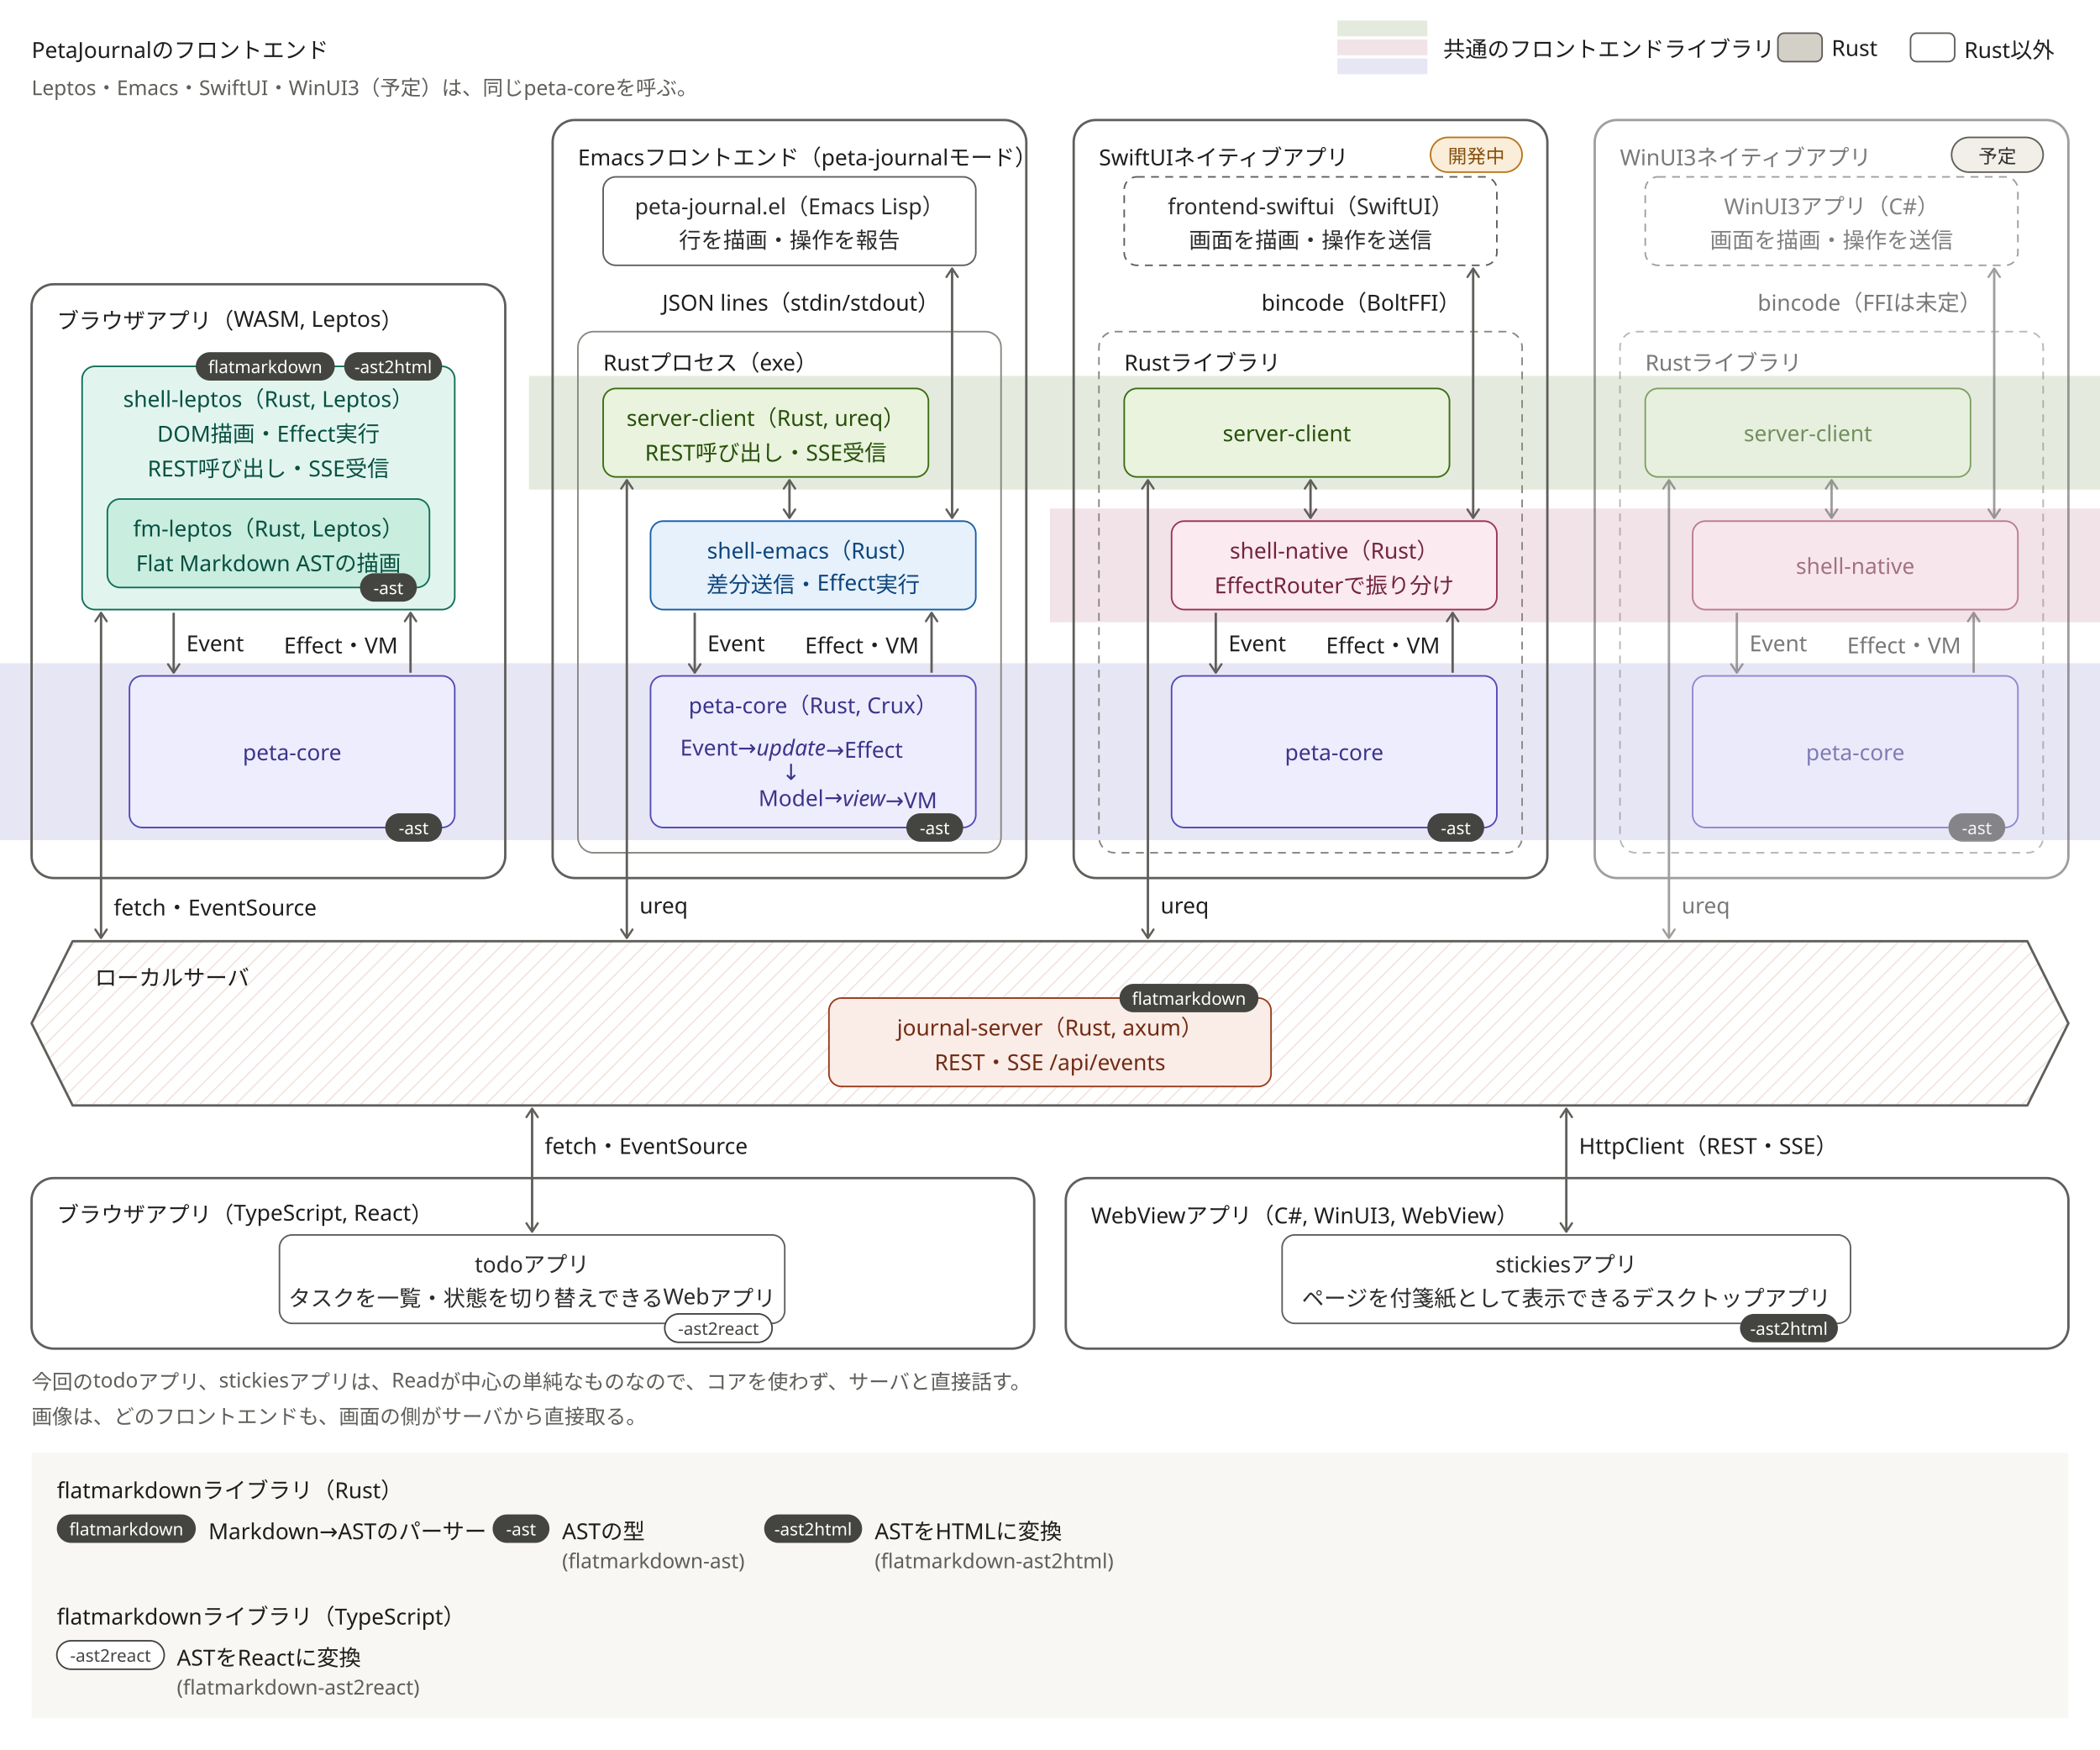
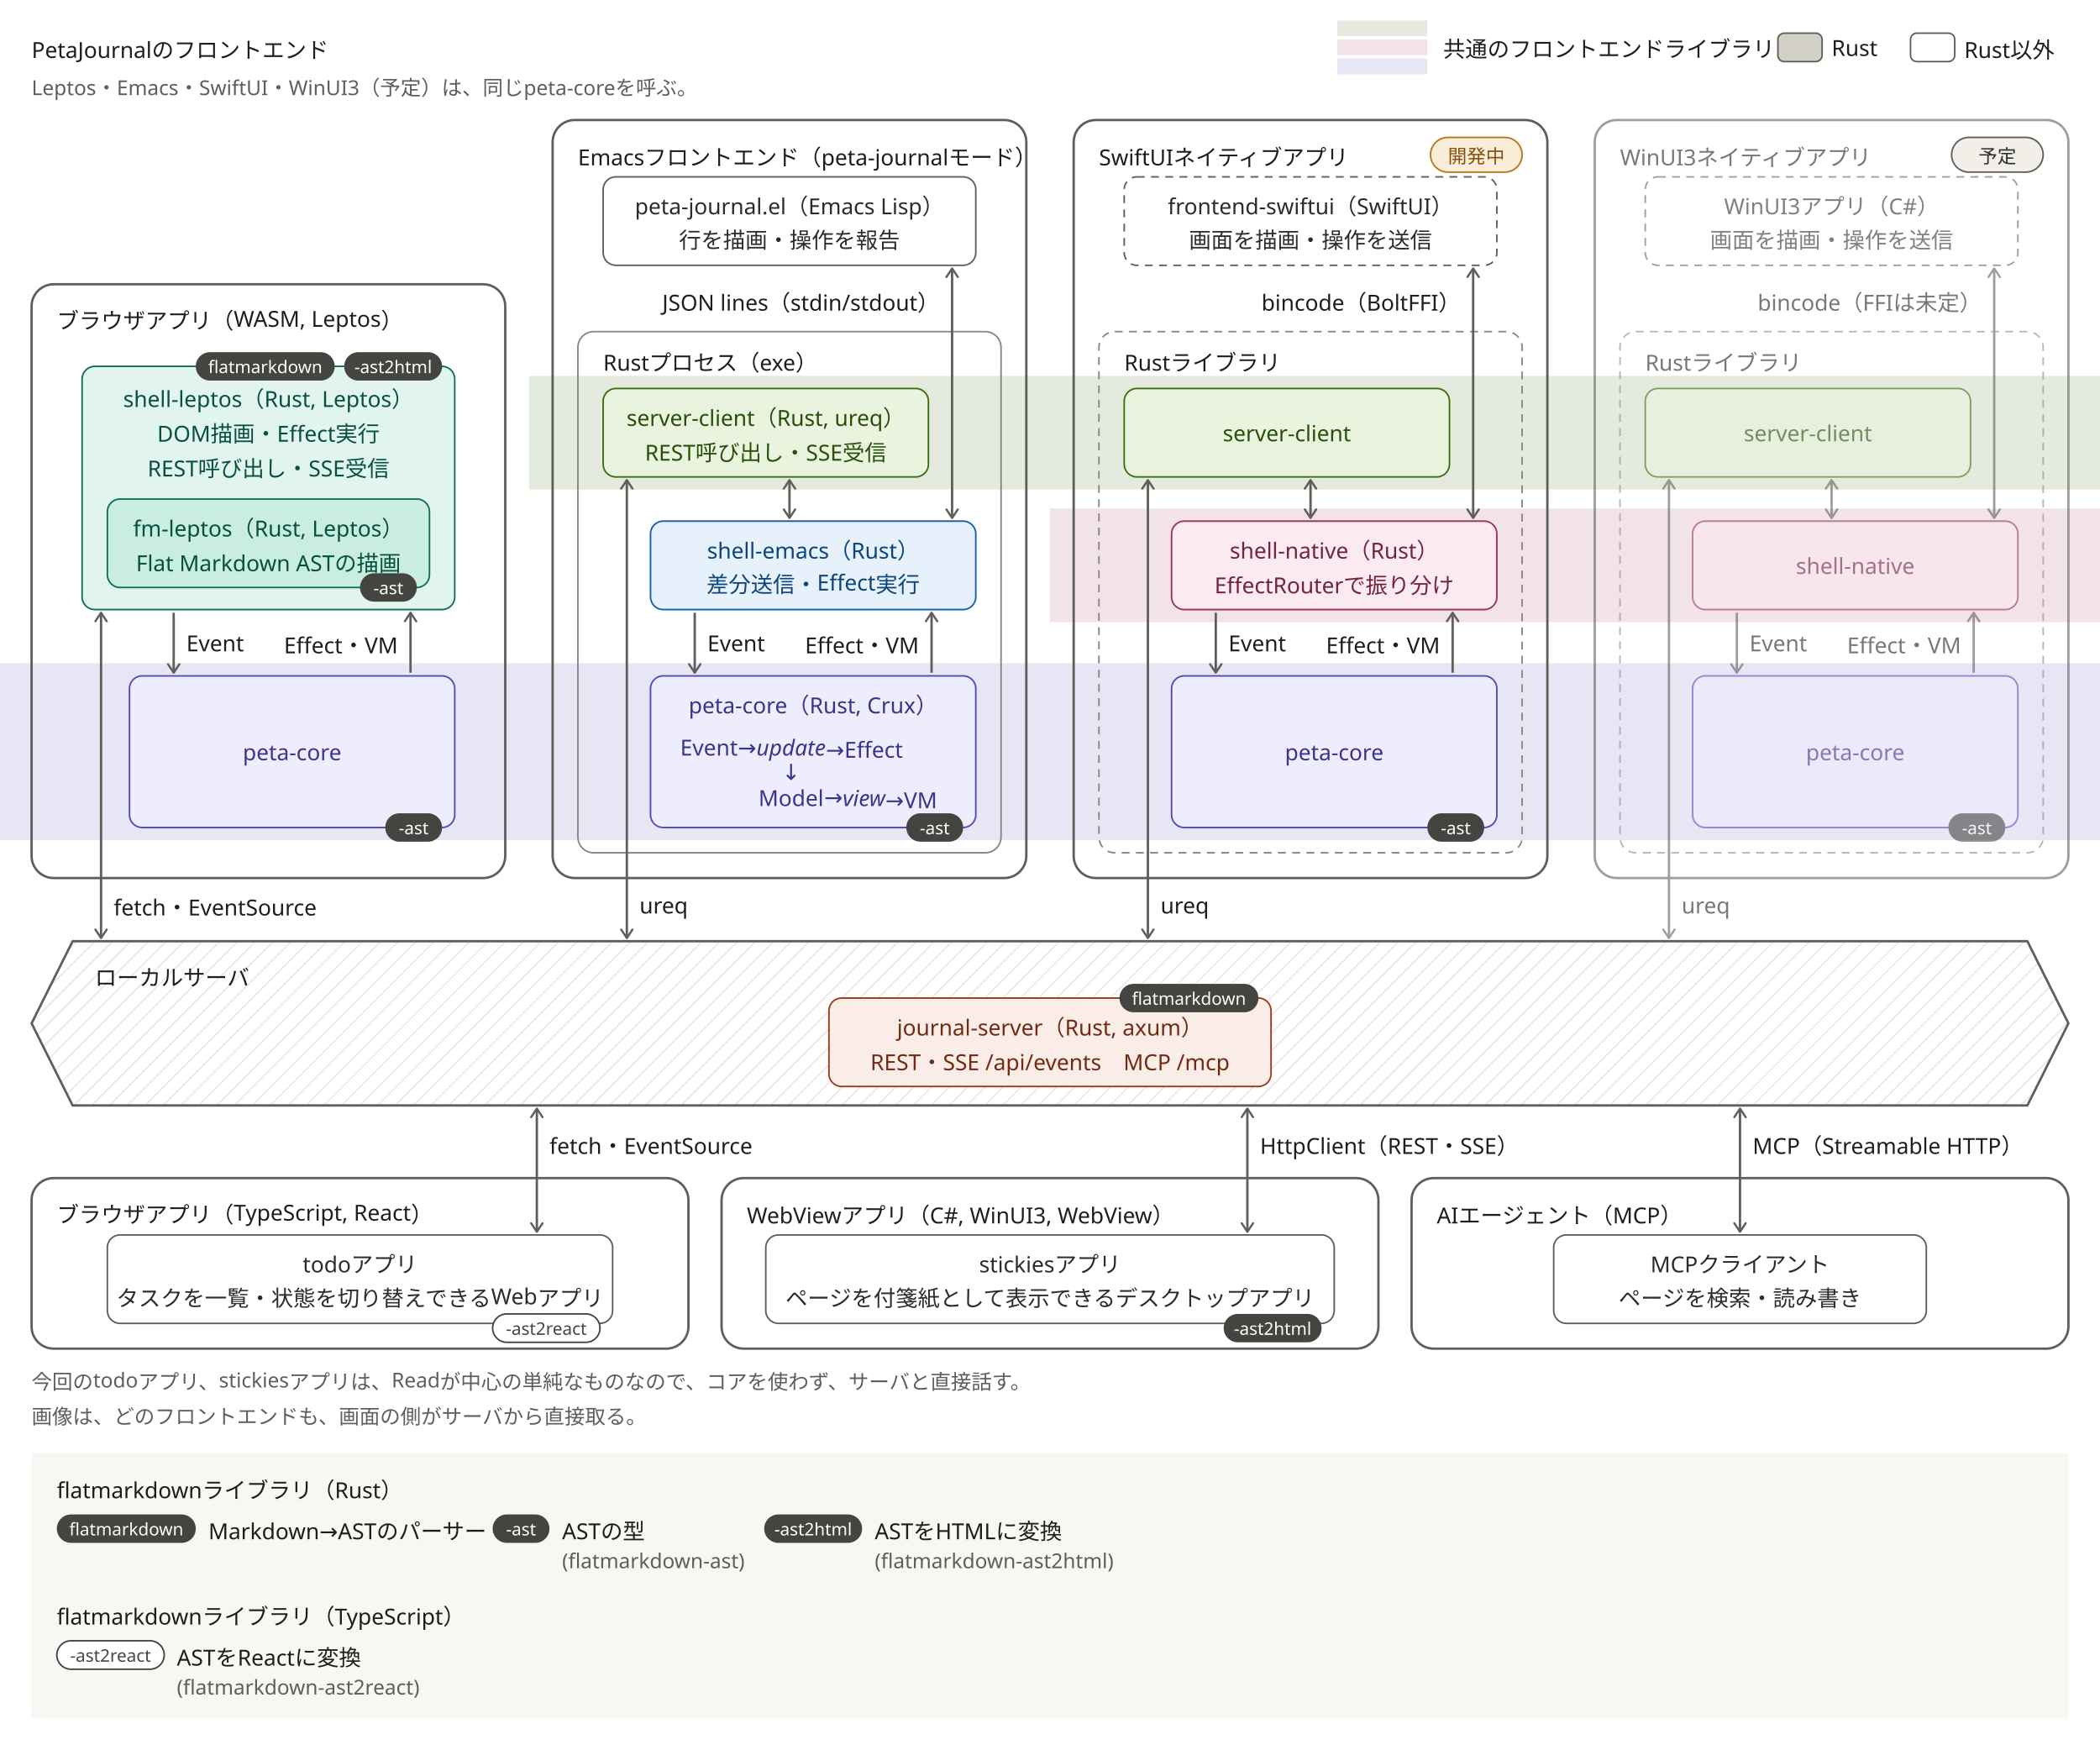
<svg xmlns="http://www.w3.org/2000/svg" width="1330" height="1108" viewBox="0 0 1330 1108" role="img">
  <defs>
    <marker id="arrow" viewBox="0 0 10 10" refX="8" refY="5" markerWidth="6" markerHeight="6" orient="auto-start-reverse">
      <path d="M2 1L8 5L2 9" fill="none" stroke="#5F5E5A" stroke-width="1.5" stroke-linecap="round" stroke-linejoin="round" />
    </marker>
    <pattern id="hatch" width="8" height="8" patternUnits="userSpaceOnUse" patternTransform="rotate(45)">
      <line x1="0" y1="0" x2="0" y2="8" stroke="#993C1D" stroke-width="1.5" stroke-opacity="0.16" />
    </pattern>
    <style>
text { font-family: "Hiragino Sans", "Yu Gothic UI", "Meiryo", "Noto Sans JP", sans-serif; font-size: 14px; fill: #1F1E1D; }
.th { font-weight: 500; }
.note { font-size: 13px; fill: #5F5E5A; }
.arr { stroke: #5F5E5A; stroke-width: 1.5; fill: none; }
.frame { fill: none; stroke: #5F5E5A; stroke-width: 1.5; }
.inner { fill: none; stroke: #888780; stroke-width: 1; stroke-dasharray: 5 4; }
.teal rect { fill: #E1F5EE; stroke: #0F6E56; stroke-width: 1; }
.teal text { fill: #085041; }
.purple rect { fill: #EEEDFE; stroke: #534AB7; stroke-width: 1; }
.purple text { fill: #3C3489; }
.coral rect { fill: #FAECE7; stroke: #993C1D; stroke-width: 1; }
.coral text { fill: #712B13; }
.gray rect { fill: #F1EFE8; stroke: #5F5E5A; stroke-width: 1; }
.gray text { fill: #2C2C2A; }
.blue rect { fill: #E6F1FB; stroke: #185FA5; stroke-width: 1; }
.blue text { fill: #0C447C; }
.pink rect { fill: #FBEAF0; stroke: #993556; stroke-width: 1; }
.pink text { fill: #72243E; }
.green rect { fill: #EAF3DE; stroke: #3B6D11; stroke-width: 1; }
.green text { fill: #27500A; }
.other rect { fill: #FFFFFF; }
.chip rect { fill: #444441; stroke: none; }
.chip text { fill: #FFFFFF; font-size: 11px; font-weight: 500; }
.wip rect { stroke-dasharray: 5 4; }
.badge rect { fill: #FAEEDA; stroke: #BA7517; stroke-width: 1; }
.badge text { fill: #854F0B; font-size: 12px; font-weight: 500; }
</style>
  </defs>
  <rect x="0" y="0" width="1330" height="1108" fill="#FFFFFF" />
  <rect x="0" y="420" width="1330" height="112" fill="#534AB7" fill-opacity="0.14" />
  <rect x="335" y="238" width="995" height="72" fill="#3B6D11" fill-opacity="0.14" />
  <rect x="665" y="322" width="665" height="72" fill="#993556" fill-opacity="0.14" />
  <text class="th" x="20" y="30" dominant-baseline="central">PetaJournalのフロントエンド</text>
  <text class="note" x="20" y="54" dominant-baseline="central">Leptos・Emacs・SwiftUI・WinUI3（予定）は、同じpeta-coreを呼ぶ。</text>
  <rect x="847" y="13" width="57" height="10" fill="#3B6D11" fill-opacity="0.14" />
  <rect x="847" y="25" width="57" height="10" fill="#993556" fill-opacity="0.14" />
  <rect x="847" y="37" width="57" height="10" fill="#534AB7" fill-opacity="0.14" />
  <text x="914" y="30" dominant-baseline="central">共通のフロントエンドライブラリ</text>
  <g class="gray">
    <rect x="1126" y="21" width="28" height="18" rx="4" style="fill:#D3D1C7" />
    <text x="1160" y="30" dominant-baseline="central" style="fill:#1F1E1D">Rust</text>
  </g>
  <g class="gray other">
    <rect x="1210" y="21" width="28" height="18" rx="4" />
    <text x="1244" y="30" dominant-baseline="central" style="fill:#1F1E1D">Rust以外</text>
  </g>
  <g transform="translate(0,56)">
    <rect class="frame" x="20" y="124" width="300" height="376" rx="14" />
    <text class="th" x="36" y="146" dominant-baseline="central">ブラウザアプリ（WASM, Leptos）</text>
    <rect class="frame" x="350" y="20" width="300" height="480" rx="14" />
    <text class="th" x="366" y="42" dominant-baseline="central">Emacsフロントエンド（peta-journalモード）</text>
    <rect class="inner" x="366" y="154" width="268" height="330" rx="10" style="stroke-dasharray:none" />
    <text x="382" y="172" dominant-baseline="central">Rustプロセス（exe）</text>
    <rect class="frame" x="680" y="20" width="300" height="480" rx="14" />
    <text class="th" x="696" y="42" dominant-baseline="central">SwiftUIネイティブアプリ</text>
    <rect class="inner" x="696" y="154" width="268" height="330" rx="10" />
    <text x="712" y="172" dominant-baseline="central">Rustライブラリ</text>
    <g class="teal">
      <rect x="52" y="176" width="236" height="154" rx="8" />
      <text class="th" x="170" y="195" text-anchor="middle" dominant-baseline="central">shell-leptos（Rust, Leptos）</text>
      <text x="170" y="217" text-anchor="middle" dominant-baseline="central">DOM描画・Effect実行</text>
      <text x="170" y="239" text-anchor="middle" dominant-baseline="central">REST呼び出し・SSE受信</text>
      <rect x="68" y="260" width="204" height="56" rx="8" style="fill:#C9EDDF" />
      <text class="th" x="170" y="277" text-anchor="middle" dominant-baseline="central">fm-leptos（Rust, Leptos）</text>
      <text x="170" y="299" text-anchor="middle" dominant-baseline="central">Flat Markdown ASTの描画</text>
    </g>
    <g class="purple">
      <rect x="82" y="372" width="206" height="96" rx="8" />
      <text class="th" x="185" y="420" text-anchor="middle" dominant-baseline="central">peta-core</text>
    </g>
    <g class="gray other">
      <rect x="382" y="56" width="236" height="56" rx="8" />
      <text class="th" x="500" y="73" text-anchor="middle" dominant-baseline="central">peta-journal.el（Emacs Lisp）</text>
      <text x="500" y="95" text-anchor="middle" dominant-baseline="central">行を描画・操作を報告</text>
    </g>
    <g class="green">
      <rect x="382" y="190" width="206" height="56" rx="8" />
      <text class="th" x="485" y="207" text-anchor="middle" dominant-baseline="central">server-client（Rust, ureq）</text>
      <text x="485" y="229" text-anchor="middle" dominant-baseline="central">REST呼び出し・SSE受信</text>
    </g>
    <g class="blue">
      <rect x="412" y="274" width="206" height="56" rx="8" />
      <text class="th" x="515" y="291" text-anchor="middle" dominant-baseline="central">shell-emacs（Rust）</text>
      <text x="515" y="313" text-anchor="middle" dominant-baseline="central">差分送信・Effect実行</text>
    </g>
    <g class="purple">
      <rect x="412" y="372" width="206" height="96" rx="8" />
      <text class="th" x="515" y="389" text-anchor="middle" dominant-baseline="central">peta-core（Rust, Crux）</text>
      <text x="479" y="417" text-anchor="end" dominant-baseline="central">Event→</text>
      <text x="501" y="417" text-anchor="middle" dominant-baseline="central" font-style="italic">update</text>
      <text x="523" y="417" dominant-baseline="central">→Effect</text>
      <text x="501" y="433" text-anchor="middle" dominant-baseline="central">↓</text>
      <text x="501" y="449" text-anchor="middle" dominant-baseline="central">Model</text>
      <text x="522" y="449" dominant-baseline="central">→<tspan font-style="italic">view</tspan>→VM</text>
    </g>
    <g class="gray other">
      <rect x="712" y="56" width="236" height="56" rx="8" style="stroke-dasharray:5 4" />
      <text class="th" x="830" y="73" text-anchor="middle" dominant-baseline="central">frontend-swiftui（SwiftUI）</text>
      <text x="830" y="95" text-anchor="middle" dominant-baseline="central">画面を描画・操作を送信</text>
    </g>
    <g class="badge">
      <rect x="906" y="31" width="58" height="22" rx="11" />
      <text x="935" y="42" text-anchor="middle" dominant-baseline="central">開発中</text>
    </g>
    <g class="green">
      <rect x="712" y="190" width="206" height="56" rx="8" />
      <text class="th" x="815" y="218" text-anchor="middle" dominant-baseline="central">server-client</text>
    </g>
    <g class="pink">
      <rect x="742" y="274" width="206" height="56" rx="8" />
      <text class="th" x="845" y="291" text-anchor="middle" dominant-baseline="central">shell-native（Rust）</text>
      <text x="845" y="313" text-anchor="middle" dominant-baseline="central">EffectRouterで振り分け</text>
    </g>
    <g class="purple">
      <rect x="742" y="372" width="206" height="96" rx="8" />
      <text class="th" x="845" y="420" text-anchor="middle" dominant-baseline="central">peta-core</text>
    </g>
    <line class="arr" x1="110" y1="332" x2="110" y2="370" marker-end="url(#arrow)" />
    <text x="118" y="351" dominant-baseline="central">Event</text>
    <line class="arr" x1="260" y1="370" x2="260" y2="332" marker-end="url(#arrow)" />
    <text x="252" y="351" text-anchor="end" dominant-baseline="central">Effect・VM</text>
    <line class="arr" x1="500" y1="248" x2="500" y2="272" marker-start="url(#arrow)" marker-end="url(#arrow)" />
    <line class="arr" x1="440" y1="332" x2="440" y2="370" marker-end="url(#arrow)" />
    <text x="448" y="351" dominant-baseline="central">Event</text>
    <line class="arr" x1="590" y1="370" x2="590" y2="332" marker-end="url(#arrow)" />
    <text x="582" y="351" text-anchor="end" dominant-baseline="central">Effect・VM</text>
    <line class="arr" x1="830" y1="248" x2="830" y2="272" marker-start="url(#arrow)" marker-end="url(#arrow)" />
    <line class="arr" x1="770" y1="332" x2="770" y2="370" marker-end="url(#arrow)" />
    <text x="778" y="351" dominant-baseline="central">Event</text>
    <line class="arr" x1="920" y1="370" x2="920" y2="332" marker-end="url(#arrow)" />
    <text x="912" y="351" text-anchor="end" dominant-baseline="central">Effect・VM</text>
    <line class="arr" x1="603" y1="114" x2="603" y2="272" marker-start="url(#arrow)" marker-end="url(#arrow)" />
    <text x="595" y="134" text-anchor="end" dominant-baseline="central">JSON lines（stdin/stdout）</text>
    <line class="arr" x1="933" y1="114" x2="933" y2="272" marker-start="url(#arrow)" marker-end="url(#arrow)" />
    <text x="925" y="134" text-anchor="end" dominant-baseline="central">bincode（BoltFFI）</text>
    <line class="arr" x1="64" y1="332" x2="64" y2="538" marker-start="url(#arrow)" marker-end="url(#arrow)" />
    <text x="72" y="517" dominant-baseline="central">fetch・EventSource</text>
    <line class="arr" x1="397" y1="248" x2="397" y2="538" marker-start="url(#arrow)" marker-end="url(#arrow)" />
    <text x="405" y="517" dominant-baseline="central">ureq</text>
    <line class="arr" x1="727" y1="248" x2="727" y2="538" marker-start="url(#arrow)" marker-end="url(#arrow)" />
    <text x="735" y="517" dominant-baseline="central">ureq</text>
    <g opacity="0.6">
      <rect class="frame" x="1010" y="20" width="300" height="480" rx="14" />
      <text class="th" x="1026" y="42" dominant-baseline="central">WinUI3ネイティブアプリ</text>
      <rect class="inner" x="1026" y="154" width="268" height="330" rx="10" />
      <text x="1042" y="172" dominant-baseline="central">Rustライブラリ</text>
      <g class="gray other">
        <rect x="1042" y="56" width="236" height="56" rx="8" style="stroke-dasharray:5 4" />
        <text class="th" x="1160" y="73" text-anchor="middle" dominant-baseline="central">WinUI3アプリ（C#）</text>
        <text x="1160" y="95" text-anchor="middle" dominant-baseline="central">画面を描画・操作を送信</text>
      </g>
      <g class="green">
        <rect x="1042" y="190" width="206" height="56" rx="8" />
        <text class="th" x="1145" y="218" text-anchor="middle" dominant-baseline="central">server-client</text>
      </g>
      <g class="pink">
        <rect x="1072" y="274" width="206" height="56" rx="8" />
        <text class="th" x="1175" y="302" text-anchor="middle" dominant-baseline="central">shell-native</text>
      </g>
      <g class="purple">
        <rect x="1072" y="372" width="206" height="96" rx="8" />
        <text class="th" x="1175" y="420" text-anchor="middle" dominant-baseline="central">peta-core</text>
      </g>
      <line class="arr" x1="1160" y1="248" x2="1160" y2="272" marker-start="url(#arrow)" marker-end="url(#arrow)" />
      <line class="arr" x1="1100" y1="332" x2="1100" y2="370" marker-end="url(#arrow)" />
      <text x="1108" y="351" dominant-baseline="central">Event</text>
      <line class="arr" x1="1250" y1="370" x2="1250" y2="332" marker-end="url(#arrow)" />
      <text x="1242" y="351" text-anchor="end" dominant-baseline="central">Effect・VM</text>
      <line class="arr" x1="1263" y1="114" x2="1263" y2="272" marker-start="url(#arrow)" marker-end="url(#arrow)" />
      <text x="1255" y="134" text-anchor="end" dominant-baseline="central">bincode（FFIは未定）</text>
      <line class="arr" x1="1057" y1="248" x2="1057" y2="538" marker-start="url(#arrow)" marker-end="url(#arrow)" />
      <text x="1065" y="517" dominant-baseline="central">ureq</text>
      <g class="chip">
        <rect x="1234" y="459" width="36" height="18" rx="9" />
        <text x="1252" y="468" text-anchor="middle" dominant-baseline="central">-ast</text>
      </g>
    </g>
    <g class="badge">
      <rect x="1236" y="31" width="58" height="22" rx="11" style="fill:#F1EFE8;stroke:#5F5E5A" />
      <text x="1265" y="42" text-anchor="middle" dominant-baseline="central" style="fill:#2C2C2A">予定</text>
    </g>
    <polygon class="frame" points="20,592 46,540 1284,540 1310,592 1284,644 46,644" stroke-linejoin="round" style="fill:url(#hatch)" />
    <text class="th" x="60" y="562" dominant-baseline="central">ローカルサーバ</text>
    <g class="coral">
      <rect x="525" y="576" width="280" height="56" rx="8" />
      <text class="th" x="665" y="593" text-anchor="middle" dominant-baseline="central">journal-server（Rust, axum）</text>
-       <text x="665" y="615" text-anchor="middle" dominant-baseline="central">REST・SSE /api/events</text>
+       <text x="665" y="615" text-anchor="middle" dominant-baseline="central">REST・SSE /api/events　MCP /mcp</text>
    </g>
    <g class="chip">
      <rect x="124" y="167" width="88" height="18" rx="9" />
      <text x="168" y="176" text-anchor="middle" dominant-baseline="central">flatmarkdown</text>
      <rect x="218" y="167" width="62" height="18" rx="9" />
      <text x="249" y="176" text-anchor="middle" dominant-baseline="central">-ast2html</text>
      <rect x="228" y="307" width="36" height="18" rx="9" />
      <text x="246" y="316" text-anchor="middle" dominant-baseline="central">-ast</text>
      <rect x="244" y="459" width="36" height="18" rx="9" />
      <text x="262" y="468" text-anchor="middle" dominant-baseline="central">-ast</text>
      <rect x="574" y="459" width="36" height="18" rx="9" />
      <text x="592" y="468" text-anchor="middle" dominant-baseline="central">-ast</text>
      <rect x="904" y="459" width="36" height="18" rx="9" />
      <text x="922" y="468" text-anchor="middle" dominant-baseline="central">-ast</text>
      <rect x="709" y="567" width="88" height="18" rx="9" />
      <text x="753" y="576" text-anchor="middle" dominant-baseline="central">flatmarkdown</text>
    </g>
-     <rect class="frame" x="20" y="690" width="635" height="108" rx="14" />
+     <rect class="frame" x="20" y="690" width="416" height="108" rx="14" />
    <text class="th" x="36" y="712" dominant-baseline="central">ブラウザアプリ（TypeScript, React）</text>
    <g class="gray other">
-       <rect x="177" y="726" width="320" height="56" rx="8" />
-       <text class="th" x="337" y="743" text-anchor="middle" dominant-baseline="central">todoアプリ</text>
-       <text x="337" y="765" text-anchor="middle" dominant-baseline="central">タスクを一覧・状態を切り替えできるWebアプリ</text>
-     </g>
-     <line class="arr" x1="337" y1="646" x2="337" y2="724" marker-start="url(#arrow)" marker-end="url(#arrow)" />
-     <text x="345" y="668" dominant-baseline="central">fetch・EventSource</text>
-     <rect class="frame" x="675" y="690" width="635" height="108" rx="14" />
-     <text class="th" x="691" y="712" dominant-baseline="central">WebViewアプリ（C#, WinUI3, WebView）</text>
-     <g class="gray other">
-       <rect x="812" y="726" width="360" height="56" rx="8" />
-       <text class="th" x="992" y="743" text-anchor="middle" dominant-baseline="central">stickiesアプリ</text>
-       <text x="992" y="765" text-anchor="middle" dominant-baseline="central">ページを付箋紙として表示できるデスクトップアプリ</text>
-     </g>
-     <line class="arr" x1="992" y1="646" x2="992" y2="724" marker-start="url(#arrow)" marker-end="url(#arrow)" />
-     <text x="1000" y="668" dominant-baseline="central">HttpClient（REST・SSE）</text>
+       <rect x="68" y="726" width="320" height="56" rx="8" />
+       <text class="th" x="228" y="743" text-anchor="middle" dominant-baseline="central">todoアプリ</text>
+       <text x="228" y="765" text-anchor="middle" dominant-baseline="central">タスクを一覧・状態を切り替えできるWebアプリ</text>
+     </g>
+     <line class="arr" x1="340" y1="646" x2="340" y2="724" marker-start="url(#arrow)" marker-end="url(#arrow)" />
+     <text x="348" y="668" dominant-baseline="central">fetch・EventSource</text>
+     <rect class="frame" x="457" y="690" width="416" height="108" rx="14" />
+     <text class="th" x="473" y="712" dominant-baseline="central">WebViewアプリ（C#, WinUI3, WebView）</text>
+     <g class="gray other">
+       <rect x="485" y="726" width="360" height="56" rx="8" />
+       <text class="th" x="665" y="743" text-anchor="middle" dominant-baseline="central">stickiesアプリ</text>
+       <text x="665" y="765" text-anchor="middle" dominant-baseline="central">ページを付箋紙として表示できるデスクトップアプリ</text>
+     </g>
+     <line class="arr" x1="790" y1="646" x2="790" y2="724" marker-start="url(#arrow)" marker-end="url(#arrow)" />
+     <text x="798" y="668" dominant-baseline="central">HttpClient（REST・SSE）</text>
+     <rect class="frame" x="894" y="690" width="416" height="108" rx="14" />
+     <text class="th" x="910" y="712" dominant-baseline="central">AIエージェント（MCP）</text>
+     <g class="gray other">
+       <rect x="984" y="726" width="236" height="56" rx="8" />
+       <text class="th" x="1102" y="743" text-anchor="middle" dominant-baseline="central">MCPクライアント</text>
+       <text x="1102" y="765" text-anchor="middle" dominant-baseline="central">ページを検索・読み書き</text>
+     </g>
+     <line class="arr" x1="1102" y1="646" x2="1102" y2="724" marker-start="url(#arrow)" marker-end="url(#arrow)" />
+     <text x="1110" y="668" dominant-baseline="central">MCP（Streamable HTTP）</text>
    <g class="chip">
-       <rect x="421" y="776" width="68" height="18" rx="9" style="fill:#FFFFFF;stroke:#444441;stroke-width:1" />
-       <text x="455" y="785" text-anchor="middle" dominant-baseline="central" style="fill:#444441">-ast2react</text>
-       <rect x="1102" y="776" width="62" height="18" rx="9" />
-       <text x="1133" y="785" text-anchor="middle" dominant-baseline="central">-ast2html</text>
+       <rect x="312" y="776" width="68" height="18" rx="9" style="fill:#FFFFFF;stroke:#444441;stroke-width:1" />
+       <text x="346" y="785" text-anchor="middle" dominant-baseline="central" style="fill:#444441">-ast2react</text>
+       <rect x="775" y="776" width="62" height="18" rx="9" />
+       <text x="806" y="785" text-anchor="middle" dominant-baseline="central">-ast2html</text>
    </g>
    <text class="note" x="20" y="818" dominant-baseline="central">今回のtodoアプリ、stickiesアプリは、Readが中心の単純なものなので、コアを使わず、サーバと直接話す。</text>
    <text class="note" x="20" y="840" dominant-baseline="central">画像は、どのフロントエンドも、画面の側がサーバから直接取る。</text>
    <g transform="translate(0,244)">
      <rect x="20" y="620" width="1290" height="168" fill="#F8F7F3" />
      <text class="th" x="36" y="642" dominant-baseline="central">flatmarkdownライブラリ（Rust）</text>
      <g class="chip">
        <rect x="36" y="659" width="88" height="18" rx="9" />
        <text x="80" y="668" text-anchor="middle" dominant-baseline="central">flatmarkdown</text>
        <rect x="312" y="659" width="36" height="18" rx="9" />
        <text x="330" y="668" text-anchor="middle" dominant-baseline="central">-ast</text>
        <rect x="484" y="659" width="62" height="18" rx="9" />
        <text x="515" y="668" text-anchor="middle" dominant-baseline="central">-ast2html</text>
      </g>
      <text x="132" y="668" dominant-baseline="central">Markdown→ASTのパーサー</text>
      <text x="356" y="668" dominant-baseline="central">ASTの型</text>
      <text class="note" x="356" y="688" dominant-baseline="central">(flatmarkdown-ast)</text>
      <text x="554" y="668" dominant-baseline="central">ASTをHTMLに変換</text>
      <text class="note" x="554" y="688" dominant-baseline="central">(flatmarkdown-ast2html)</text>
      <g class="chip">
        <rect x="36" y="739" width="68" height="18" rx="9" style="fill:#FFFFFF;stroke:#444441;stroke-width:1" />
        <text x="70" y="748" text-anchor="middle" dominant-baseline="central" style="fill:#444441">-ast2react</text>
      </g>
      <text class="th" x="36" y="722" dominant-baseline="central">flatmarkdownライブラリ（TypeScript）</text>
      <text x="112" y="748" dominant-baseline="central">ASTをReactに変換</text>
      <text class="note" x="112" y="768" dominant-baseline="central">(flatmarkdown-ast2react)</text>
    </g>
  </g>
</svg>
